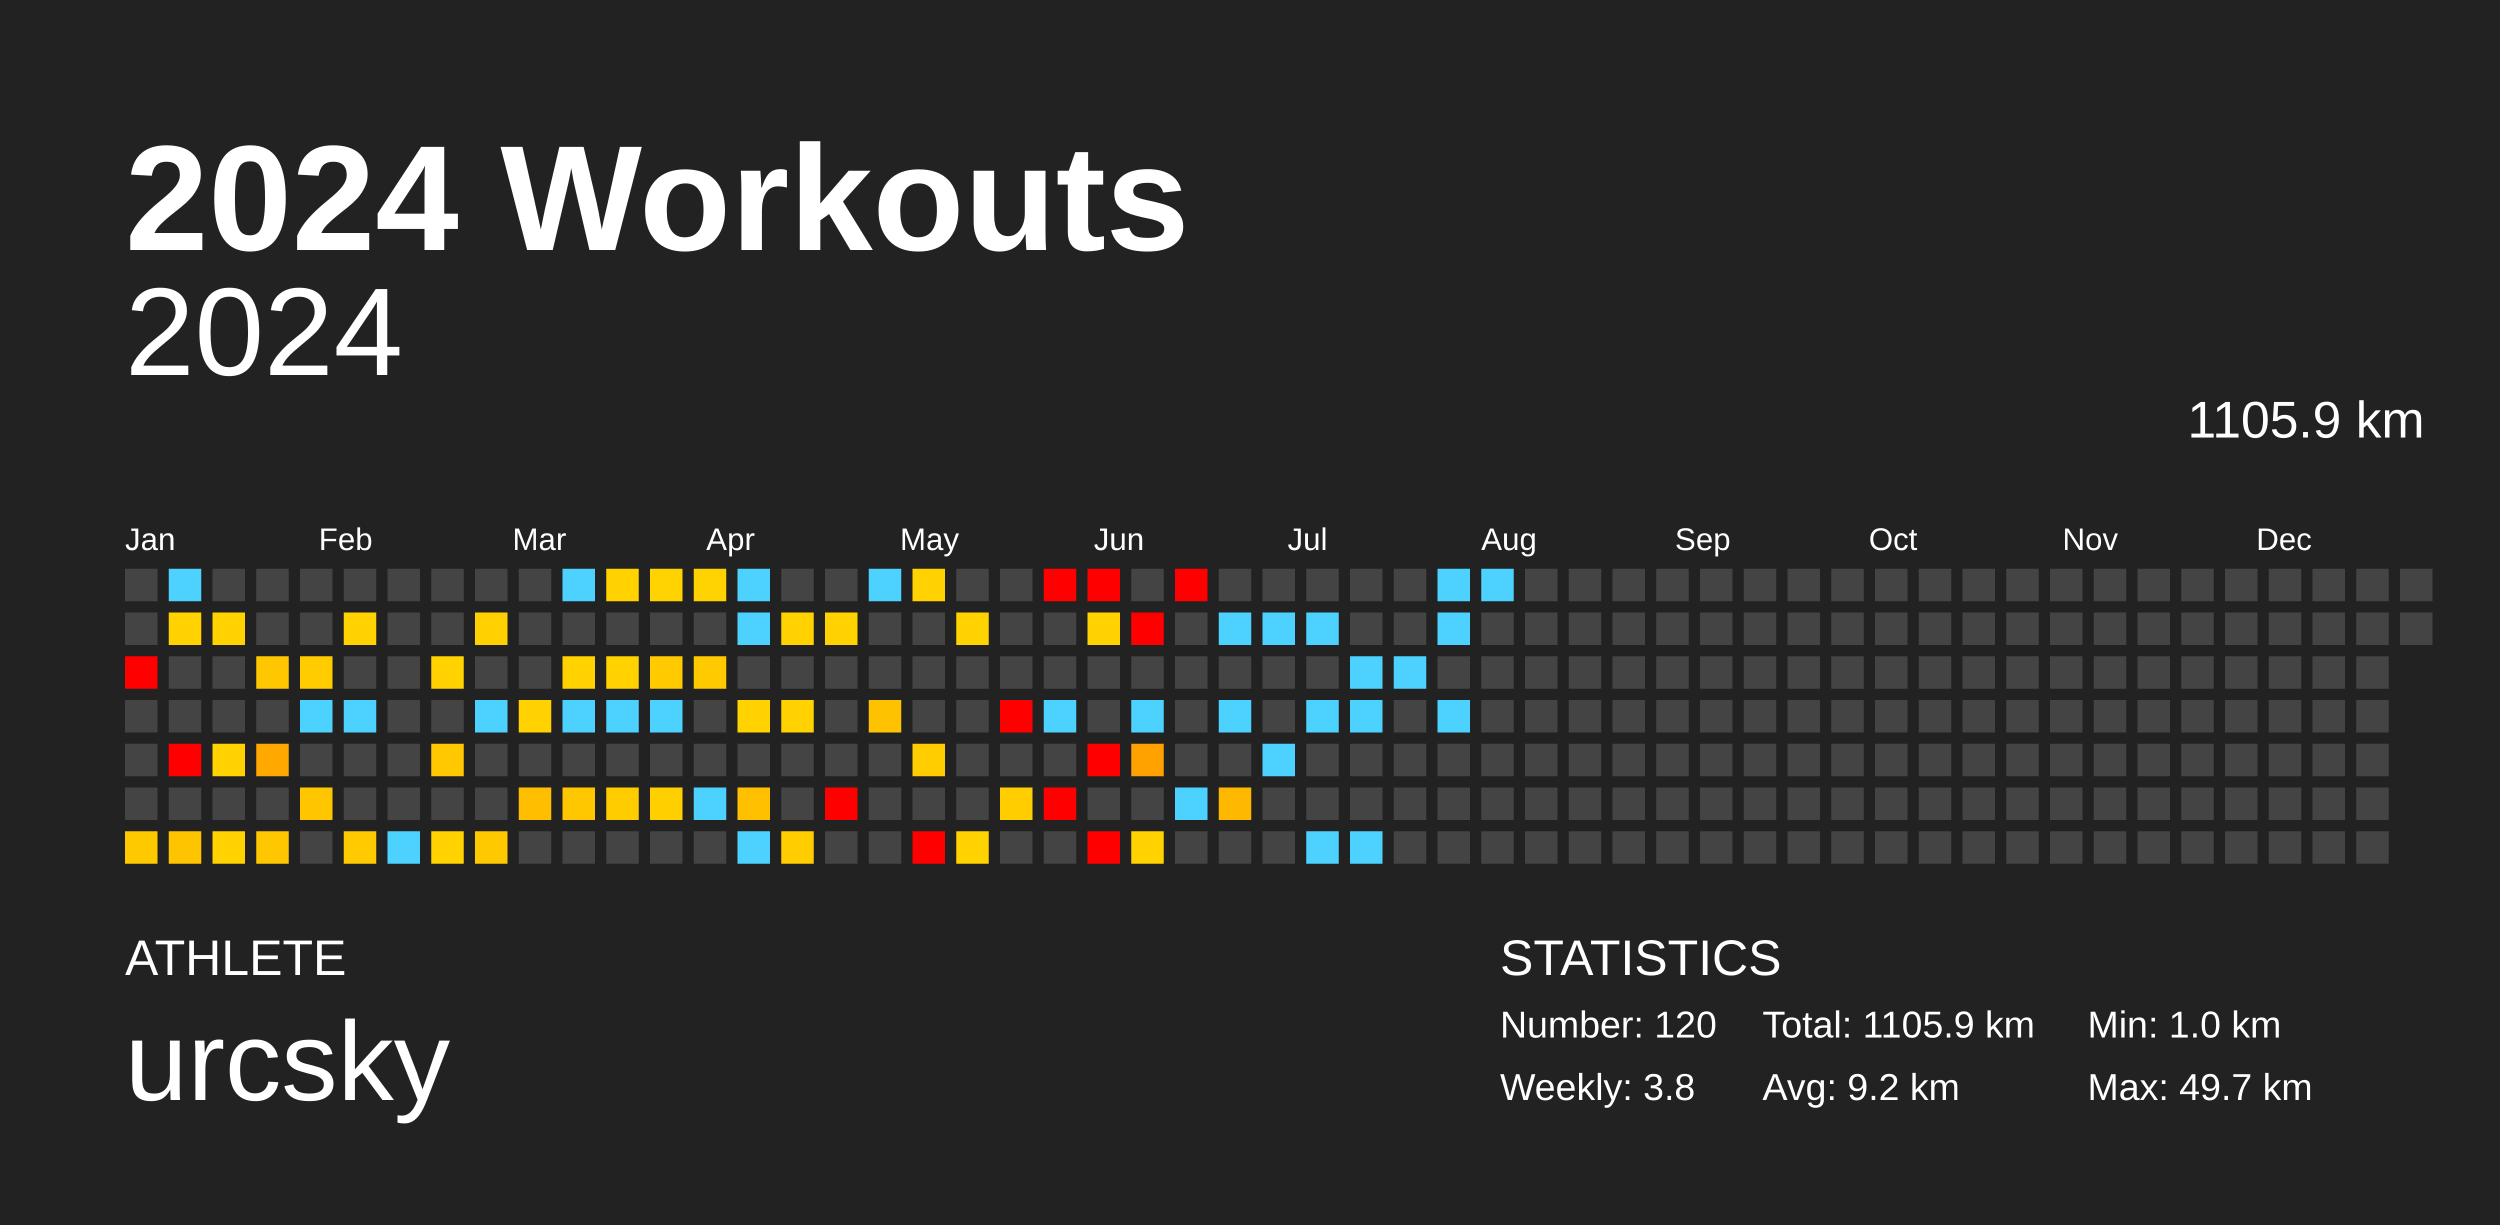
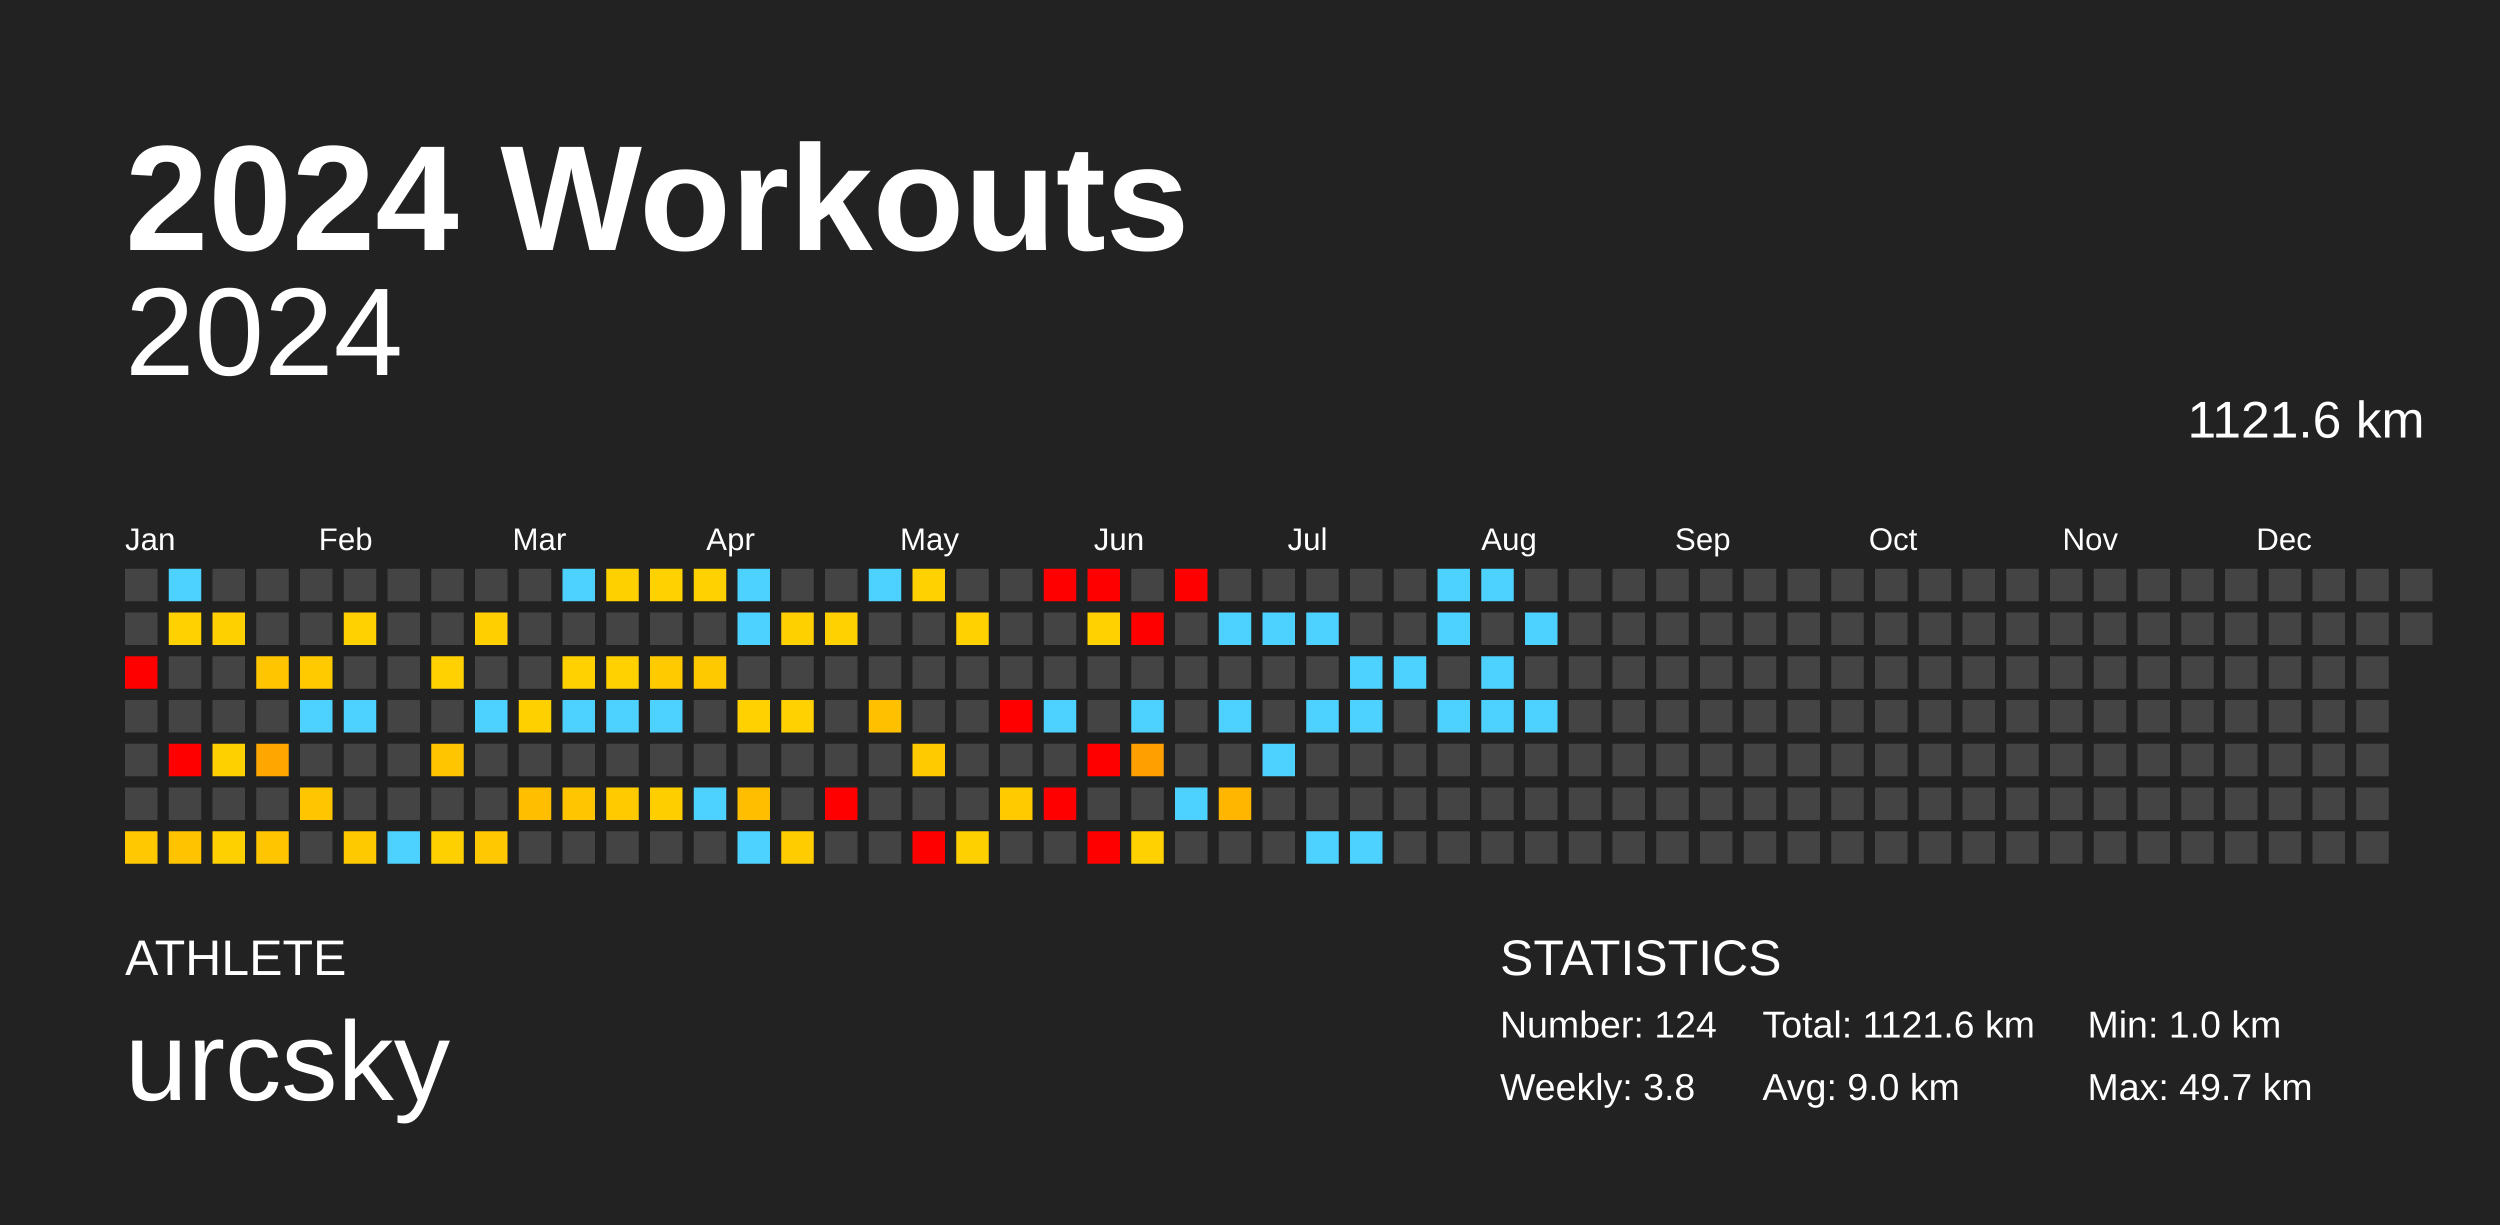
<svg xmlns="http://www.w3.org/2000/svg" baseProfile="full" height="98mm" version="1.1" viewBox="0,0,200,98" width="200mm">
  <defs />
  <rect fill="#222222" height="98" width="200" x="0" y="0" />
  <text fill="#FFFFFF" style="font-size:12px; font-family:Arial; font-weight:bold;" x="10" y="20">2024 Workouts</text>
  <text fill="#FFFFFF" style="font-size:4px; font-family:Arial" x="10" y="78">ATHLETE</text>
  <text fill="#FFFFFF" style="font-size:9px; font-family:Arial" x="10" y="88">urcsky</text>
  <text fill="#FFFFFF" style="font-size:4px; font-family:Arial" x="120" y="78">STATISTICS</text>
-   <text fill="#FFFFFF" style="font-size:3px; font-family:Arial" x="120" y="83">Number: 120</text>
+   <text fill="#FFFFFF" style="font-size:3px; font-family:Arial" x="120" y="83">Number: 124</text>
  <text fill="#FFFFFF" style="font-size:3px; font-family:Arial" x="120" y="88">Weekly: 3.8</text>
-   <text fill="#FFFFFF" style="font-size:3px; font-family:Arial" x="141" y="83">Total: 1105.9 km</text>
-   <text fill="#FFFFFF" style="font-size:3px; font-family:Arial" x="141" y="88">Avg: 9.2 km</text>
+   <text fill="#FFFFFF" style="font-size:3px; font-family:Arial" x="141" y="83">Total: 1121.6 km</text>
+   <text fill="#FFFFFF" style="font-size:3px; font-family:Arial" x="141" y="88">Avg: 9.0 km</text>
  <text fill="#FFFFFF" style="font-size:3px; font-family:Arial" x="167" y="83">Min: 1.0 km</text>
  <text fill="#FFFFFF" style="font-size:3px; font-family:Arial" x="167" y="88">Max: 49.7 km</text>
  <text alignment-baseline="hanging" fill="#FFFFFF" style="font-size:10.0px; font-family:Arial;" x="10" y="30">2024</text>
-   <text alignment-baseline="hanging" fill="#FFFFFF" style="font-size:4.125px; font-family:Arial;" x="175" y="35">1105.9 km</text>
+   <text alignment-baseline="hanging" fill="#FFFFFF" style="font-size:4.125px; font-family:Arial;" x="175" y="35">1121.6 km</text>
  <text fill="#FFFFFF" style="font-size:2.5px; font-family:Arial" x="10.0" y="44">Jan</text>
  <text fill="#FFFFFF" style="font-size:2.5px; font-family:Arial" x="25.5" y="44">Feb</text>
  <text fill="#FFFFFF" style="font-size:2.5px; font-family:Arial" x="41.0" y="44">Mar</text>
  <text fill="#FFFFFF" style="font-size:2.5px; font-family:Arial" x="56.5" y="44">Apr</text>
  <text fill="#FFFFFF" style="font-size:2.5px; font-family:Arial" x="72.0" y="44">May</text>
  <text fill="#FFFFFF" style="font-size:2.5px; font-family:Arial" x="87.5" y="44">Jun</text>
  <text fill="#FFFFFF" style="font-size:2.5px; font-family:Arial" x="103.0" y="44">Jul</text>
  <text fill="#FFFFFF" style="font-size:2.5px; font-family:Arial" x="118.5" y="44">Aug</text>
  <text fill="#FFFFFF" style="font-size:2.5px; font-family:Arial" x="134.0" y="44">Sep</text>
  <text fill="#FFFFFF" style="font-size:2.5px; font-family:Arial" x="149.5" y="44">Oct</text>
  <text fill="#FFFFFF" style="font-size:2.5px; font-family:Arial" x="165.0" y="44">Nov</text>
  <text fill="#FFFFFF" style="font-size:2.5px; font-family:Arial" x="180.5" y="44">Dec</text>
  <rect fill="#444444" height="2.6" width="2.6" x="10.0" y="45.5" />
  <rect fill="#444444" height="2.6" width="2.6" x="10.0" y="49.0" />
  <rect fill="red" height="2.6" width="2.6" x="10.0" y="52.5" />
  <rect fill="#444444" height="2.6" width="2.6" x="10.0" y="56.0" />
  <rect fill="#444444" height="2.6" width="2.6" x="10.0" y="59.5" />
  <rect fill="#444444" height="2.6" width="2.6" x="10.0" y="63.0" />
-   <rect fill="#ffc900" height="2.6" width="2.6" x="10.0" y="66.5" />
+   <rect fill="#ffc800" height="2.6" width="2.6" x="10.0" y="66.5" />
  <rect fill="#4dd2ff" height="2.6" width="2.6" x="13.5" y="45.5" />
-   <rect fill="#ffd200" height="2.6" width="2.6" x="13.5" y="49.0" />
+   <rect fill="#ffd100" height="2.6" width="2.6" x="13.5" y="49.0" />
  <rect fill="#444444" height="2.6" width="2.6" x="13.5" y="52.5" />
  <rect fill="#444444" height="2.6" width="2.6" x="13.5" y="56.0" />
  <rect fill="red" height="2.6" width="2.6" x="13.5" y="59.5" />
  <rect fill="#444444" height="2.6" width="2.6" x="13.5" y="63.0" />
-   <rect fill="#ffc400" height="2.6" width="2.6" x="13.5" y="66.5" />
+   <rect fill="#ffc300" height="2.6" width="2.6" x="13.5" y="66.5" />
  <rect fill="#444444" height="2.6" width="2.6" x="17.0" y="45.5" />
-   <rect fill="#ffd200" height="2.6" width="2.6" x="17.0" y="49.0" />
+   <rect fill="#ffd000" height="2.6" width="2.6" x="17.0" y="49.0" />
  <rect fill="#444444" height="2.6" width="2.6" x="17.0" y="52.5" />
  <rect fill="#444444" height="2.6" width="2.6" x="17.0" y="56.0" />
-   <rect fill="#ffd200" height="2.6" width="2.6" x="17.0" y="59.5" />
+   <rect fill="#ffd000" height="2.6" width="2.6" x="17.0" y="59.5" />
  <rect fill="#444444" height="2.6" width="2.6" x="17.0" y="63.0" />
-   <rect fill="#ffd200" height="2.6" width="2.6" x="17.0" y="66.5" />
+   <rect fill="#ffd000" height="2.6" width="2.6" x="17.0" y="66.5" />
  <rect fill="#444444" height="2.6" width="2.6" x="20.5" y="45.5" />
  <rect fill="#444444" height="2.6" width="2.6" x="20.5" y="49.0" />
-   <rect fill="#ffc700" height="2.6" width="2.6" x="20.5" y="52.5" />
+   <rect fill="#ffc600" height="2.6" width="2.6" x="20.5" y="52.5" />
  <rect fill="#444444" height="2.6" width="2.6" x="20.5" y="56.0" />
-   <rect fill="#ffa800" height="2.6" width="2.6" x="20.5" y="59.5" />
+   <rect fill="#ffa700" height="2.6" width="2.6" x="20.5" y="59.5" />
  <rect fill="#444444" height="2.6" width="2.6" x="20.5" y="63.0" />
-   <rect fill="#ffc700" height="2.6" width="2.6" x="20.5" y="66.5" />
+   <rect fill="#ffc600" height="2.6" width="2.6" x="20.5" y="66.5" />
  <rect fill="#444444" height="2.6" width="2.6" x="24.0" y="45.5" />
  <rect fill="#444444" height="2.6" width="2.6" x="24.0" y="49.0" />
-   <rect fill="#ffcc00" height="2.6" width="2.6" x="24.0" y="52.5" />
+   <rect fill="#ffca00" height="2.6" width="2.6" x="24.0" y="52.5" />
  <rect fill="#4dd2ff" height="2.6" width="2.6" x="24.0" y="56.0" />
  <rect fill="#444444" height="2.6" width="2.6" x="24.0" y="59.5" />
-   <rect fill="#ffc600" height="2.6" width="2.6" x="24.0" y="63.0" />
+   <rect fill="#ffc500" height="2.6" width="2.6" x="24.0" y="63.0" />
  <rect fill="#444444" height="2.6" width="2.6" x="24.0" y="66.5" />
  <rect fill="#444444" height="2.6" width="2.6" x="27.5" y="45.5" />
-   <rect fill="#ffd200" height="2.6" width="2.6" x="27.5" y="49.0" />
+   <rect fill="#ffd100" height="2.6" width="2.6" x="27.5" y="49.0" />
  <rect fill="#444444" height="2.6" width="2.6" x="27.5" y="52.5" />
  <rect fill="#4dd2ff" height="2.6" width="2.6" x="27.5" y="56.0" />
  <rect fill="#444444" height="2.6" width="2.6" x="27.5" y="59.5" />
  <rect fill="#444444" height="2.6" width="2.6" x="27.5" y="63.0" />
-   <rect fill="#ffcb00" height="2.6" width="2.6" x="27.5" y="66.5" />
+   <rect fill="#ffc900" height="2.6" width="2.6" x="27.5" y="66.5" />
  <rect fill="#444444" height="2.6" width="2.6" x="31.0" y="45.5" />
  <rect fill="#444444" height="2.6" width="2.6" x="31.0" y="49.0" />
  <rect fill="#444444" height="2.6" width="2.6" x="31.0" y="52.5" />
  <rect fill="#444444" height="2.6" width="2.6" x="31.0" y="56.0" />
  <rect fill="#444444" height="2.6" width="2.6" x="31.0" y="59.5" />
  <rect fill="#444444" height="2.6" width="2.6" x="31.0" y="63.0" />
  <rect fill="#4dd2ff" height="2.6" width="2.6" x="31.0" y="66.5" />
  <rect fill="#444444" height="2.6" width="2.6" x="34.5" y="45.5" />
  <rect fill="#444444" height="2.6" width="2.6" x="34.5" y="49.0" />
-   <rect fill="#ffd200" height="2.6" width="2.6" x="34.5" y="52.5" />
+   <rect fill="#ffd100" height="2.6" width="2.6" x="34.5" y="52.5" />
  <rect fill="#444444" height="2.6" width="2.6" x="34.5" y="56.0" />
-   <rect fill="#ffc800" height="2.6" width="2.6" x="34.5" y="59.5" />
+   <rect fill="#ffc600" height="2.6" width="2.6" x="34.5" y="59.5" />
  <rect fill="#444444" height="2.6" width="2.6" x="34.5" y="63.0" />
-   <rect fill="#ffd200" height="2.6" width="2.6" x="34.5" y="66.5" />
+   <rect fill="#ffd000" height="2.6" width="2.6" x="34.5" y="66.5" />
  <rect fill="#444444" height="2.6" width="2.6" x="38.0" y="45.5" />
-   <rect fill="#ffd100" height="2.6" width="2.6" x="38.0" y="49.0" />
+   <rect fill="#ffcf00" height="2.6" width="2.6" x="38.0" y="49.0" />
  <rect fill="#444444" height="2.6" width="2.6" x="38.0" y="52.5" />
  <rect fill="#4dd2ff" height="2.6" width="2.6" x="38.0" y="56.0" />
  <rect fill="#444444" height="2.6" width="2.6" x="38.0" y="59.5" />
  <rect fill="#444444" height="2.6" width="2.6" x="38.0" y="63.0" />
-   <rect fill="#ffc900" height="2.6" width="2.6" x="38.0" y="66.5" />
+   <rect fill="#ffc800" height="2.6" width="2.6" x="38.0" y="66.5" />
  <rect fill="#444444" height="2.6" width="2.6" x="41.5" y="45.5" />
  <rect fill="#444444" height="2.6" width="2.6" x="41.5" y="49.0" />
  <rect fill="#444444" height="2.6" width="2.6" x="41.5" y="52.5" />
-   <rect fill="#ffd200" height="2.6" width="2.6" x="41.5" y="56.0" />
+   <rect fill="#ffd000" height="2.6" width="2.6" x="41.5" y="56.0" />
  <rect fill="#444444" height="2.6" width="2.6" x="41.5" y="59.5" />
-   <rect fill="#ffbf00" height="2.6" width="2.6" x="41.5" y="63.0" />
+   <rect fill="#ffbe00" height="2.6" width="2.6" x="41.5" y="63.0" />
  <rect fill="#444444" height="2.6" width="2.6" x="41.5" y="66.5" />
  <rect fill="#4dd2ff" height="2.6" width="2.6" x="45.0" y="45.5" />
  <rect fill="#444444" height="2.6" width="2.6" x="45.0" y="49.0" />
-   <rect fill="#ffd200" height="2.6" width="2.6" x="45.0" y="52.5" />
+   <rect fill="#ffd100" height="2.6" width="2.6" x="45.0" y="52.5" />
  <rect fill="#4dd2ff" height="2.6" width="2.6" x="45.0" y="56.0" />
  <rect fill="#444444" height="2.6" width="2.6" x="45.0" y="59.5" />
-   <rect fill="#ffc700" height="2.6" width="2.6" x="45.0" y="63.0" />
+   <rect fill="#ffc500" height="2.6" width="2.6" x="45.0" y="63.0" />
  <rect fill="#444444" height="2.6" width="2.6" x="45.0" y="66.5" />
-   <rect fill="#ffd200" height="2.6" width="2.6" x="48.5" y="45.5" />
+   <rect fill="#ffd000" height="2.6" width="2.6" x="48.5" y="45.5" />
  <rect fill="#444444" height="2.6" width="2.6" x="48.5" y="49.0" />
-   <rect fill="#ffd200" height="2.6" width="2.6" x="48.5" y="52.5" />
+   <rect fill="#ffd100" height="2.6" width="2.6" x="48.5" y="52.5" />
  <rect fill="#4dd2ff" height="2.6" width="2.6" x="48.5" y="56.0" />
  <rect fill="#444444" height="2.6" width="2.6" x="48.5" y="59.5" />
-   <rect fill="#ffcc00" height="2.6" width="2.6" x="48.5" y="63.0" />
+   <rect fill="#ffca00" height="2.6" width="2.6" x="48.5" y="63.0" />
  <rect fill="#444444" height="2.6" width="2.6" x="48.5" y="66.5" />
-   <rect fill="#ffd300" height="2.6" width="2.6" x="52.0" y="45.5" />
+   <rect fill="#ffd100" height="2.6" width="2.6" x="52.0" y="45.5" />
  <rect fill="#444444" height="2.6" width="2.6" x="52.0" y="49.0" />
-   <rect fill="#ffcb00" height="2.6" width="2.6" x="52.0" y="52.5" />
+   <rect fill="#ffca00" height="2.6" width="2.6" x="52.0" y="52.5" />
  <rect fill="#4dd2ff" height="2.6" width="2.6" x="52.0" y="56.0" />
  <rect fill="#444444" height="2.6" width="2.6" x="52.0" y="59.5" />
-   <rect fill="#ffcf00" height="2.6" width="2.6" x="52.0" y="63.0" />
+   <rect fill="#ffce00" height="2.6" width="2.6" x="52.0" y="63.0" />
  <rect fill="#444444" height="2.6" width="2.6" x="52.0" y="66.5" />
-   <rect fill="#ffd300" height="2.6" width="2.6" x="55.5" y="45.5" />
+   <rect fill="#ffd100" height="2.6" width="2.6" x="55.5" y="45.5" />
  <rect fill="#444444" height="2.6" width="2.6" x="55.5" y="49.0" />
-   <rect fill="#ffcb00" height="2.6" width="2.6" x="55.5" y="52.5" />
+   <rect fill="#ffc900" height="2.6" width="2.6" x="55.5" y="52.5" />
  <rect fill="#444444" height="2.6" width="2.6" x="55.5" y="56.0" />
  <rect fill="#444444" height="2.6" width="2.6" x="55.5" y="59.5" />
  <rect fill="#4dd2ff" height="2.6" width="2.6" x="55.5" y="63.0" />
  <rect fill="#444444" height="2.6" width="2.6" x="55.5" y="66.5" />
  <rect fill="#4dd2ff" height="2.6" width="2.6" x="59.0" y="45.5" />
  <rect fill="#4dd2ff" height="2.6" width="2.6" x="59.0" y="49.0" />
  <rect fill="#444444" height="2.6" width="2.6" x="59.0" y="52.5" />
-   <rect fill="#ffd200" height="2.6" width="2.6" x="59.0" y="56.0" />
+   <rect fill="#ffd100" height="2.6" width="2.6" x="59.0" y="56.0" />
  <rect fill="#444444" height="2.6" width="2.6" x="59.0" y="59.5" />
-   <rect fill="#ffc000" height="2.6" width="2.6" x="59.0" y="63.0" />
+   <rect fill="#ffbf00" height="2.6" width="2.6" x="59.0" y="63.0" />
  <rect fill="#4dd2ff" height="2.6" width="2.6" x="59.0" y="66.5" />
  <rect fill="#444444" height="2.6" width="2.6" x="62.5" y="45.5" />
-   <rect fill="#ffd200" height="2.6" width="2.6" x="62.5" y="49.0" />
+   <rect fill="#ffd000" height="2.6" width="2.6" x="62.5" y="49.0" />
  <rect fill="#444444" height="2.6" width="2.6" x="62.5" y="52.5" />
-   <rect fill="#ffd200" height="2.6" width="2.6" x="62.5" y="56.0" />
+   <rect fill="#ffd100" height="2.6" width="2.6" x="62.5" y="56.0" />
  <rect fill="#444444" height="2.6" width="2.6" x="62.5" y="59.5" />
  <rect fill="#444444" height="2.6" width="2.6" x="62.5" y="63.0" />
-   <rect fill="#ffcd00" height="2.6" width="2.6" x="62.5" y="66.5" />
+   <rect fill="#ffcc00" height="2.6" width="2.6" x="62.5" y="66.5" />
  <rect fill="#444444" height="2.6" width="2.6" x="66.0" y="45.5" />
-   <rect fill="#ffd200" height="2.6" width="2.6" x="66.0" y="49.0" />
+   <rect fill="#ffd100" height="2.6" width="2.6" x="66.0" y="49.0" />
  <rect fill="#444444" height="2.6" width="2.6" x="66.0" y="52.5" />
  <rect fill="#444444" height="2.6" width="2.6" x="66.0" y="56.0" />
  <rect fill="#444444" height="2.6" width="2.6" x="66.0" y="59.5" />
  <rect fill="red" height="2.6" width="2.6" x="66.0" y="63.0" />
  <rect fill="#444444" height="2.6" width="2.6" x="66.0" y="66.5" />
  <rect fill="#4dd2ff" height="2.6" width="2.6" x="69.5" y="45.5" />
  <rect fill="#444444" height="2.6" width="2.6" x="69.5" y="49.0" />
  <rect fill="#444444" height="2.6" width="2.6" x="69.5" y="52.5" />
-   <rect fill="#ffc200" height="2.6" width="2.6" x="69.5" y="56.0" />
+   <rect fill="#ffc000" height="2.6" width="2.6" x="69.5" y="56.0" />
  <rect fill="#444444" height="2.6" width="2.6" x="69.5" y="59.5" />
  <rect fill="#444444" height="2.6" width="2.6" x="69.5" y="63.0" />
  <rect fill="#444444" height="2.6" width="2.6" x="69.5" y="66.5" />
-   <rect fill="#ffd200" height="2.6" width="2.6" x="73.0" y="45.5" />
+   <rect fill="#ffd100" height="2.6" width="2.6" x="73.0" y="45.5" />
  <rect fill="#444444" height="2.6" width="2.6" x="73.0" y="49.0" />
  <rect fill="#444444" height="2.6" width="2.6" x="73.0" y="52.5" />
  <rect fill="#444444" height="2.6" width="2.6" x="73.0" y="56.0" />
-   <rect fill="#ffcd00" height="2.6" width="2.6" x="73.0" y="59.5" />
+   <rect fill="#ffcb00" height="2.6" width="2.6" x="73.0" y="59.5" />
  <rect fill="#444444" height="2.6" width="2.6" x="73.0" y="63.0" />
  <rect fill="red" height="2.6" width="2.6" x="73.0" y="66.5" />
  <rect fill="#444444" height="2.6" width="2.6" x="76.5" y="45.5" />
-   <rect fill="#ffd200" height="2.6" width="2.6" x="76.5" y="49.0" />
+   <rect fill="#ffd100" height="2.6" width="2.6" x="76.5" y="49.0" />
  <rect fill="#444444" height="2.6" width="2.6" x="76.5" y="52.5" />
  <rect fill="#444444" height="2.6" width="2.6" x="76.5" y="56.0" />
  <rect fill="#444444" height="2.6" width="2.6" x="76.5" y="59.5" />
  <rect fill="#444444" height="2.6" width="2.6" x="76.5" y="63.0" />
-   <rect fill="#ffd200" height="2.6" width="2.6" x="76.5" y="66.5" />
+   <rect fill="#ffd000" height="2.6" width="2.6" x="76.5" y="66.5" />
  <rect fill="#444444" height="2.6" width="2.6" x="80.0" y="45.5" />
  <rect fill="#444444" height="2.6" width="2.6" x="80.0" y="49.0" />
  <rect fill="#444444" height="2.6" width="2.6" x="80.0" y="52.5" />
  <rect fill="red" height="2.6" width="2.6" x="80.0" y="56.0" />
  <rect fill="#444444" height="2.6" width="2.6" x="80.0" y="59.5" />
-   <rect fill="#ffcd00" height="2.6" width="2.6" x="80.0" y="63.0" />
+   <rect fill="#ffcb00" height="2.6" width="2.6" x="80.0" y="63.0" />
  <rect fill="#444444" height="2.6" width="2.6" x="80.0" y="66.5" />
  <rect fill="red" height="2.6" width="2.6" x="83.5" y="45.5" />
  <rect fill="#444444" height="2.6" width="2.6" x="83.5" y="49.0" />
  <rect fill="#444444" height="2.6" width="2.6" x="83.5" y="52.5" />
  <rect fill="#4dd2ff" height="2.6" width="2.6" x="83.5" y="56.0" />
  <rect fill="#444444" height="2.6" width="2.6" x="83.5" y="59.5" />
  <rect fill="red" height="2.6" width="2.6" x="83.5" y="63.0" />
  <rect fill="#444444" height="2.6" width="2.6" x="83.5" y="66.5" />
  <rect fill="red" height="2.6" width="2.6" x="87.0" y="45.5" />
-   <rect fill="#ffd200" height="2.6" width="2.6" x="87.0" y="49.0" />
+   <rect fill="#ffd100" height="2.6" width="2.6" x="87.0" y="49.0" />
  <rect fill="#444444" height="2.6" width="2.6" x="87.0" y="52.5" />
  <rect fill="#444444" height="2.6" width="2.6" x="87.0" y="56.0" />
  <rect fill="red" height="2.6" width="2.6" x="87.0" y="59.5" />
  <rect fill="#444444" height="2.6" width="2.6" x="87.0" y="63.0" />
  <rect fill="red" height="2.6" width="2.6" x="87.0" y="66.5" />
  <rect fill="#444444" height="2.6" width="2.6" x="90.5" y="45.5" />
  <rect fill="red" height="2.6" width="2.6" x="90.5" y="49.0" />
  <rect fill="#444444" height="2.6" width="2.6" x="90.5" y="52.5" />
  <rect fill="#4dd2ff" height="2.6" width="2.6" x="90.5" y="56.0" />
-   <rect fill="#ffa200" height="2.6" width="2.6" x="90.5" y="59.5" />
+   <rect fill="#ffa000" height="2.6" width="2.6" x="90.5" y="59.5" />
  <rect fill="#444444" height="2.6" width="2.6" x="90.5" y="63.0" />
-   <rect fill="#ffd200" height="2.6" width="2.6" x="90.5" y="66.5" />
+   <rect fill="#ffd100" height="2.6" width="2.6" x="90.5" y="66.5" />
  <rect fill="red" height="2.6" width="2.6" x="94.0" y="45.5" />
  <rect fill="#444444" height="2.6" width="2.6" x="94.0" y="49.0" />
  <rect fill="#444444" height="2.6" width="2.6" x="94.0" y="52.5" />
  <rect fill="#444444" height="2.6" width="2.6" x="94.0" y="56.0" />
  <rect fill="#444444" height="2.6" width="2.6" x="94.0" y="59.5" />
  <rect fill="#4dd2ff" height="2.6" width="2.6" x="94.0" y="63.0" />
  <rect fill="#444444" height="2.6" width="2.6" x="94.0" y="66.5" />
  <rect fill="#444444" height="2.6" width="2.6" x="97.5" y="45.5" />
  <rect fill="#4dd2ff" height="2.6" width="2.6" x="97.5" y="49.0" />
  <rect fill="#444444" height="2.6" width="2.6" x="97.5" y="52.5" />
  <rect fill="#4dd2ff" height="2.6" width="2.6" x="97.5" y="56.0" />
  <rect fill="#444444" height="2.6" width="2.6" x="97.5" y="59.5" />
-   <rect fill="#ffb800" height="2.6" width="2.6" x="97.5" y="63.0" />
+   <rect fill="#ffb600" height="2.6" width="2.6" x="97.5" y="63.0" />
  <rect fill="#444444" height="2.6" width="2.6" x="97.5" y="66.5" />
  <rect fill="#444444" height="2.6" width="2.6" x="101.0" y="45.5" />
  <rect fill="#4dd2ff" height="2.6" width="2.6" x="101.0" y="49.0" />
  <rect fill="#444444" height="2.6" width="2.6" x="101.0" y="52.5" />
  <rect fill="#444444" height="2.6" width="2.6" x="101.0" y="56.0" />
  <rect fill="#4dd2ff" height="2.6" width="2.6" x="101.0" y="59.5" />
  <rect fill="#444444" height="2.6" width="2.6" x="101.0" y="63.0" />
  <rect fill="#444444" height="2.6" width="2.6" x="101.0" y="66.5" />
  <rect fill="#444444" height="2.6" width="2.6" x="104.5" y="45.5" />
  <rect fill="#4dd2ff" height="2.6" width="2.6" x="104.5" y="49.0" />
  <rect fill="#444444" height="2.6" width="2.6" x="104.5" y="52.5" />
  <rect fill="#4dd2ff" height="2.6" width="2.6" x="104.5" y="56.0" />
  <rect fill="#444444" height="2.6" width="2.6" x="104.5" y="59.5" />
  <rect fill="#444444" height="2.6" width="2.6" x="104.5" y="63.0" />
  <rect fill="#4dd2ff" height="2.6" width="2.6" x="104.5" y="66.5" />
  <rect fill="#444444" height="2.6" width="2.6" x="108.0" y="45.5" />
  <rect fill="#444444" height="2.6" width="2.6" x="108.0" y="49.0" />
  <rect fill="#4dd2ff" height="2.6" width="2.6" x="108.0" y="52.5" />
  <rect fill="#4dd2ff" height="2.6" width="2.6" x="108.0" y="56.0" />
  <rect fill="#444444" height="2.6" width="2.6" x="108.0" y="59.5" />
  <rect fill="#444444" height="2.6" width="2.6" x="108.0" y="63.0" />
  <rect fill="#4dd2ff" height="2.6" width="2.6" x="108.0" y="66.5" />
  <rect fill="#444444" height="2.6" width="2.6" x="111.5" y="45.5" />
  <rect fill="#444444" height="2.6" width="2.6" x="111.5" y="49.0" />
  <rect fill="#4dd2ff" height="2.6" width="2.6" x="111.5" y="52.5" />
  <rect fill="#444444" height="2.6" width="2.6" x="111.5" y="56.0" />
  <rect fill="#444444" height="2.6" width="2.6" x="111.5" y="59.5" />
  <rect fill="#444444" height="2.6" width="2.6" x="111.5" y="63.0" />
  <rect fill="#444444" height="2.6" width="2.6" x="111.5" y="66.5" />
  <rect fill="#4dd2ff" height="2.6" width="2.6" x="115.0" y="45.5" />
  <rect fill="#4dd2ff" height="2.6" width="2.6" x="115.0" y="49.0" />
  <rect fill="#444444" height="2.6" width="2.6" x="115.0" y="52.5" />
  <rect fill="#4dd2ff" height="2.6" width="2.6" x="115.0" y="56.0" />
  <rect fill="#444444" height="2.6" width="2.6" x="115.0" y="59.5" />
  <rect fill="#444444" height="2.6" width="2.6" x="115.0" y="63.0" />
  <rect fill="#444444" height="2.6" width="2.6" x="115.0" y="66.5" />
  <rect fill="#4dd2ff" height="2.6" width="2.6" x="118.5" y="45.5" />
  <rect fill="#444444" height="2.6" width="2.6" x="118.5" y="49.0" />
-   <rect fill="#444444" height="2.6" width="2.6" x="118.5" y="52.5" />
-   <rect fill="#444444" height="2.6" width="2.6" x="118.5" y="56.0" />
+   <rect fill="#4dd2ff" height="2.6" width="2.6" x="118.5" y="52.5" />
+   <rect fill="#4dd2ff" height="2.6" width="2.6" x="118.5" y="56.0" />
  <rect fill="#444444" height="2.6" width="2.6" x="118.5" y="59.5" />
  <rect fill="#444444" height="2.6" width="2.6" x="118.5" y="63.0" />
  <rect fill="#444444" height="2.6" width="2.6" x="118.5" y="66.5" />
  <rect fill="#444444" height="2.6" width="2.6" x="122.0" y="45.5" />
-   <rect fill="#444444" height="2.6" width="2.6" x="122.0" y="49.0" />
+   <rect fill="#4dd2ff" height="2.6" width="2.6" x="122.0" y="49.0" />
  <rect fill="#444444" height="2.6" width="2.6" x="122.0" y="52.5" />
-   <rect fill="#444444" height="2.6" width="2.6" x="122.0" y="56.0" />
+   <rect fill="#4dd2ff" height="2.6" width="2.6" x="122.0" y="56.0" />
  <rect fill="#444444" height="2.6" width="2.6" x="122.0" y="59.5" />
  <rect fill="#444444" height="2.6" width="2.6" x="122.0" y="63.0" />
  <rect fill="#444444" height="2.6" width="2.6" x="122.0" y="66.5" />
  <rect fill="#444444" height="2.6" width="2.6" x="125.5" y="45.5" />
  <rect fill="#444444" height="2.6" width="2.6" x="125.5" y="49.0" />
  <rect fill="#444444" height="2.6" width="2.6" x="125.5" y="52.5" />
  <rect fill="#444444" height="2.6" width="2.6" x="125.5" y="56.0" />
  <rect fill="#444444" height="2.6" width="2.6" x="125.5" y="59.5" />
  <rect fill="#444444" height="2.6" width="2.6" x="125.5" y="63.0" />
  <rect fill="#444444" height="2.6" width="2.6" x="125.5" y="66.5" />
  <rect fill="#444444" height="2.6" width="2.6" x="129.0" y="45.5" />
  <rect fill="#444444" height="2.6" width="2.6" x="129.0" y="49.0" />
  <rect fill="#444444" height="2.6" width="2.6" x="129.0" y="52.5" />
  <rect fill="#444444" height="2.6" width="2.6" x="129.0" y="56.0" />
  <rect fill="#444444" height="2.6" width="2.6" x="129.0" y="59.5" />
  <rect fill="#444444" height="2.6" width="2.6" x="129.0" y="63.0" />
  <rect fill="#444444" height="2.6" width="2.6" x="129.0" y="66.5" />
  <rect fill="#444444" height="2.6" width="2.6" x="132.5" y="45.5" />
  <rect fill="#444444" height="2.6" width="2.6" x="132.5" y="49.0" />
  <rect fill="#444444" height="2.6" width="2.6" x="132.5" y="52.5" />
  <rect fill="#444444" height="2.6" width="2.6" x="132.5" y="56.0" />
  <rect fill="#444444" height="2.6" width="2.6" x="132.5" y="59.5" />
  <rect fill="#444444" height="2.6" width="2.6" x="132.5" y="63.0" />
  <rect fill="#444444" height="2.6" width="2.6" x="132.5" y="66.5" />
  <rect fill="#444444" height="2.6" width="2.6" x="136.0" y="45.5" />
  <rect fill="#444444" height="2.6" width="2.6" x="136.0" y="49.0" />
  <rect fill="#444444" height="2.6" width="2.6" x="136.0" y="52.5" />
  <rect fill="#444444" height="2.6" width="2.6" x="136.0" y="56.0" />
  <rect fill="#444444" height="2.6" width="2.6" x="136.0" y="59.5" />
  <rect fill="#444444" height="2.6" width="2.6" x="136.0" y="63.0" />
  <rect fill="#444444" height="2.6" width="2.6" x="136.0" y="66.5" />
  <rect fill="#444444" height="2.6" width="2.6" x="139.5" y="45.5" />
  <rect fill="#444444" height="2.6" width="2.6" x="139.5" y="49.0" />
  <rect fill="#444444" height="2.6" width="2.6" x="139.5" y="52.5" />
  <rect fill="#444444" height="2.6" width="2.6" x="139.5" y="56.0" />
  <rect fill="#444444" height="2.6" width="2.6" x="139.5" y="59.5" />
  <rect fill="#444444" height="2.6" width="2.6" x="139.5" y="63.0" />
  <rect fill="#444444" height="2.6" width="2.6" x="139.5" y="66.5" />
  <rect fill="#444444" height="2.6" width="2.6" x="143.0" y="45.5" />
  <rect fill="#444444" height="2.6" width="2.6" x="143.0" y="49.0" />
  <rect fill="#444444" height="2.6" width="2.6" x="143.0" y="52.5" />
  <rect fill="#444444" height="2.6" width="2.6" x="143.0" y="56.0" />
  <rect fill="#444444" height="2.6" width="2.6" x="143.0" y="59.5" />
  <rect fill="#444444" height="2.6" width="2.6" x="143.0" y="63.0" />
  <rect fill="#444444" height="2.6" width="2.6" x="143.0" y="66.5" />
  <rect fill="#444444" height="2.6" width="2.6" x="146.5" y="45.5" />
  <rect fill="#444444" height="2.6" width="2.6" x="146.5" y="49.0" />
  <rect fill="#444444" height="2.6" width="2.6" x="146.5" y="52.5" />
  <rect fill="#444444" height="2.6" width="2.6" x="146.5" y="56.0" />
  <rect fill="#444444" height="2.6" width="2.6" x="146.5" y="59.5" />
  <rect fill="#444444" height="2.6" width="2.6" x="146.5" y="63.0" />
  <rect fill="#444444" height="2.6" width="2.6" x="146.5" y="66.5" />
  <rect fill="#444444" height="2.6" width="2.6" x="150.0" y="45.5" />
  <rect fill="#444444" height="2.6" width="2.6" x="150.0" y="49.0" />
  <rect fill="#444444" height="2.6" width="2.6" x="150.0" y="52.5" />
  <rect fill="#444444" height="2.6" width="2.6" x="150.0" y="56.0" />
  <rect fill="#444444" height="2.6" width="2.6" x="150.0" y="59.5" />
  <rect fill="#444444" height="2.6" width="2.6" x="150.0" y="63.0" />
  <rect fill="#444444" height="2.6" width="2.6" x="150.0" y="66.5" />
  <rect fill="#444444" height="2.6" width="2.6" x="153.5" y="45.5" />
  <rect fill="#444444" height="2.6" width="2.6" x="153.5" y="49.0" />
  <rect fill="#444444" height="2.6" width="2.6" x="153.5" y="52.5" />
  <rect fill="#444444" height="2.6" width="2.6" x="153.5" y="56.0" />
  <rect fill="#444444" height="2.6" width="2.6" x="153.5" y="59.5" />
  <rect fill="#444444" height="2.6" width="2.6" x="153.5" y="63.0" />
  <rect fill="#444444" height="2.6" width="2.6" x="153.5" y="66.5" />
  <rect fill="#444444" height="2.6" width="2.6" x="157.0" y="45.5" />
  <rect fill="#444444" height="2.6" width="2.6" x="157.0" y="49.0" />
  <rect fill="#444444" height="2.6" width="2.6" x="157.0" y="52.5" />
  <rect fill="#444444" height="2.6" width="2.6" x="157.0" y="56.0" />
  <rect fill="#444444" height="2.6" width="2.6" x="157.0" y="59.5" />
  <rect fill="#444444" height="2.6" width="2.6" x="157.0" y="63.0" />
  <rect fill="#444444" height="2.6" width="2.6" x="157.0" y="66.5" />
  <rect fill="#444444" height="2.6" width="2.6" x="160.5" y="45.5" />
  <rect fill="#444444" height="2.6" width="2.6" x="160.5" y="49.0" />
  <rect fill="#444444" height="2.6" width="2.6" x="160.5" y="52.5" />
  <rect fill="#444444" height="2.6" width="2.6" x="160.5" y="56.0" />
  <rect fill="#444444" height="2.6" width="2.6" x="160.5" y="59.5" />
  <rect fill="#444444" height="2.6" width="2.6" x="160.5" y="63.0" />
  <rect fill="#444444" height="2.6" width="2.6" x="160.5" y="66.5" />
  <rect fill="#444444" height="2.6" width="2.6" x="164.0" y="45.5" />
  <rect fill="#444444" height="2.6" width="2.6" x="164.0" y="49.0" />
  <rect fill="#444444" height="2.6" width="2.6" x="164.0" y="52.5" />
  <rect fill="#444444" height="2.6" width="2.6" x="164.0" y="56.0" />
  <rect fill="#444444" height="2.6" width="2.6" x="164.0" y="59.5" />
  <rect fill="#444444" height="2.6" width="2.6" x="164.0" y="63.0" />
  <rect fill="#444444" height="2.6" width="2.6" x="164.0" y="66.5" />
  <rect fill="#444444" height="2.6" width="2.6" x="167.5" y="45.5" />
  <rect fill="#444444" height="2.6" width="2.6" x="167.5" y="49.0" />
  <rect fill="#444444" height="2.6" width="2.6" x="167.5" y="52.5" />
  <rect fill="#444444" height="2.6" width="2.6" x="167.5" y="56.0" />
  <rect fill="#444444" height="2.6" width="2.6" x="167.5" y="59.5" />
  <rect fill="#444444" height="2.6" width="2.6" x="167.5" y="63.0" />
  <rect fill="#444444" height="2.6" width="2.6" x="167.5" y="66.5" />
  <rect fill="#444444" height="2.6" width="2.6" x="171.0" y="45.5" />
  <rect fill="#444444" height="2.6" width="2.6" x="171.0" y="49.0" />
  <rect fill="#444444" height="2.6" width="2.6" x="171.0" y="52.5" />
  <rect fill="#444444" height="2.6" width="2.6" x="171.0" y="56.0" />
  <rect fill="#444444" height="2.6" width="2.6" x="171.0" y="59.5" />
  <rect fill="#444444" height="2.6" width="2.6" x="171.0" y="63.0" />
  <rect fill="#444444" height="2.6" width="2.6" x="171.0" y="66.5" />
  <rect fill="#444444" height="2.6" width="2.6" x="174.5" y="45.5" />
  <rect fill="#444444" height="2.6" width="2.6" x="174.5" y="49.0" />
  <rect fill="#444444" height="2.6" width="2.6" x="174.5" y="52.5" />
  <rect fill="#444444" height="2.6" width="2.6" x="174.5" y="56.0" />
  <rect fill="#444444" height="2.6" width="2.6" x="174.5" y="59.5" />
  <rect fill="#444444" height="2.6" width="2.6" x="174.5" y="63.0" />
  <rect fill="#444444" height="2.6" width="2.6" x="174.5" y="66.5" />
  <rect fill="#444444" height="2.6" width="2.6" x="178.0" y="45.5" />
  <rect fill="#444444" height="2.6" width="2.6" x="178.0" y="49.0" />
  <rect fill="#444444" height="2.6" width="2.6" x="178.0" y="52.5" />
  <rect fill="#444444" height="2.6" width="2.6" x="178.0" y="56.0" />
  <rect fill="#444444" height="2.6" width="2.6" x="178.0" y="59.5" />
  <rect fill="#444444" height="2.6" width="2.6" x="178.0" y="63.0" />
  <rect fill="#444444" height="2.6" width="2.6" x="178.0" y="66.5" />
  <rect fill="#444444" height="2.6" width="2.6" x="181.5" y="45.5" />
  <rect fill="#444444" height="2.6" width="2.6" x="181.5" y="49.0" />
  <rect fill="#444444" height="2.6" width="2.6" x="181.5" y="52.5" />
  <rect fill="#444444" height="2.6" width="2.6" x="181.5" y="56.0" />
  <rect fill="#444444" height="2.6" width="2.6" x="181.5" y="59.5" />
  <rect fill="#444444" height="2.6" width="2.6" x="181.5" y="63.0" />
  <rect fill="#444444" height="2.6" width="2.6" x="181.5" y="66.5" />
  <rect fill="#444444" height="2.6" width="2.6" x="185.0" y="45.5" />
  <rect fill="#444444" height="2.6" width="2.6" x="185.0" y="49.0" />
  <rect fill="#444444" height="2.6" width="2.6" x="185.0" y="52.5" />
  <rect fill="#444444" height="2.6" width="2.6" x="185.0" y="56.0" />
  <rect fill="#444444" height="2.6" width="2.6" x="185.0" y="59.5" />
  <rect fill="#444444" height="2.6" width="2.6" x="185.0" y="63.0" />
  <rect fill="#444444" height="2.6" width="2.6" x="185.0" y="66.5" />
  <rect fill="#444444" height="2.6" width="2.6" x="188.5" y="45.5" />
  <rect fill="#444444" height="2.6" width="2.6" x="188.5" y="49.0" />
  <rect fill="#444444" height="2.6" width="2.6" x="188.5" y="52.5" />
  <rect fill="#444444" height="2.6" width="2.6" x="188.5" y="56.0" />
  <rect fill="#444444" height="2.6" width="2.6" x="188.5" y="59.5" />
  <rect fill="#444444" height="2.6" width="2.6" x="188.5" y="63.0" />
  <rect fill="#444444" height="2.6" width="2.6" x="188.5" y="66.5" />
  <rect fill="#444444" height="2.6" width="2.6" x="192.0" y="45.5" />
  <rect fill="#444444" height="2.6" width="2.6" x="192.0" y="49.0" />
</svg>
